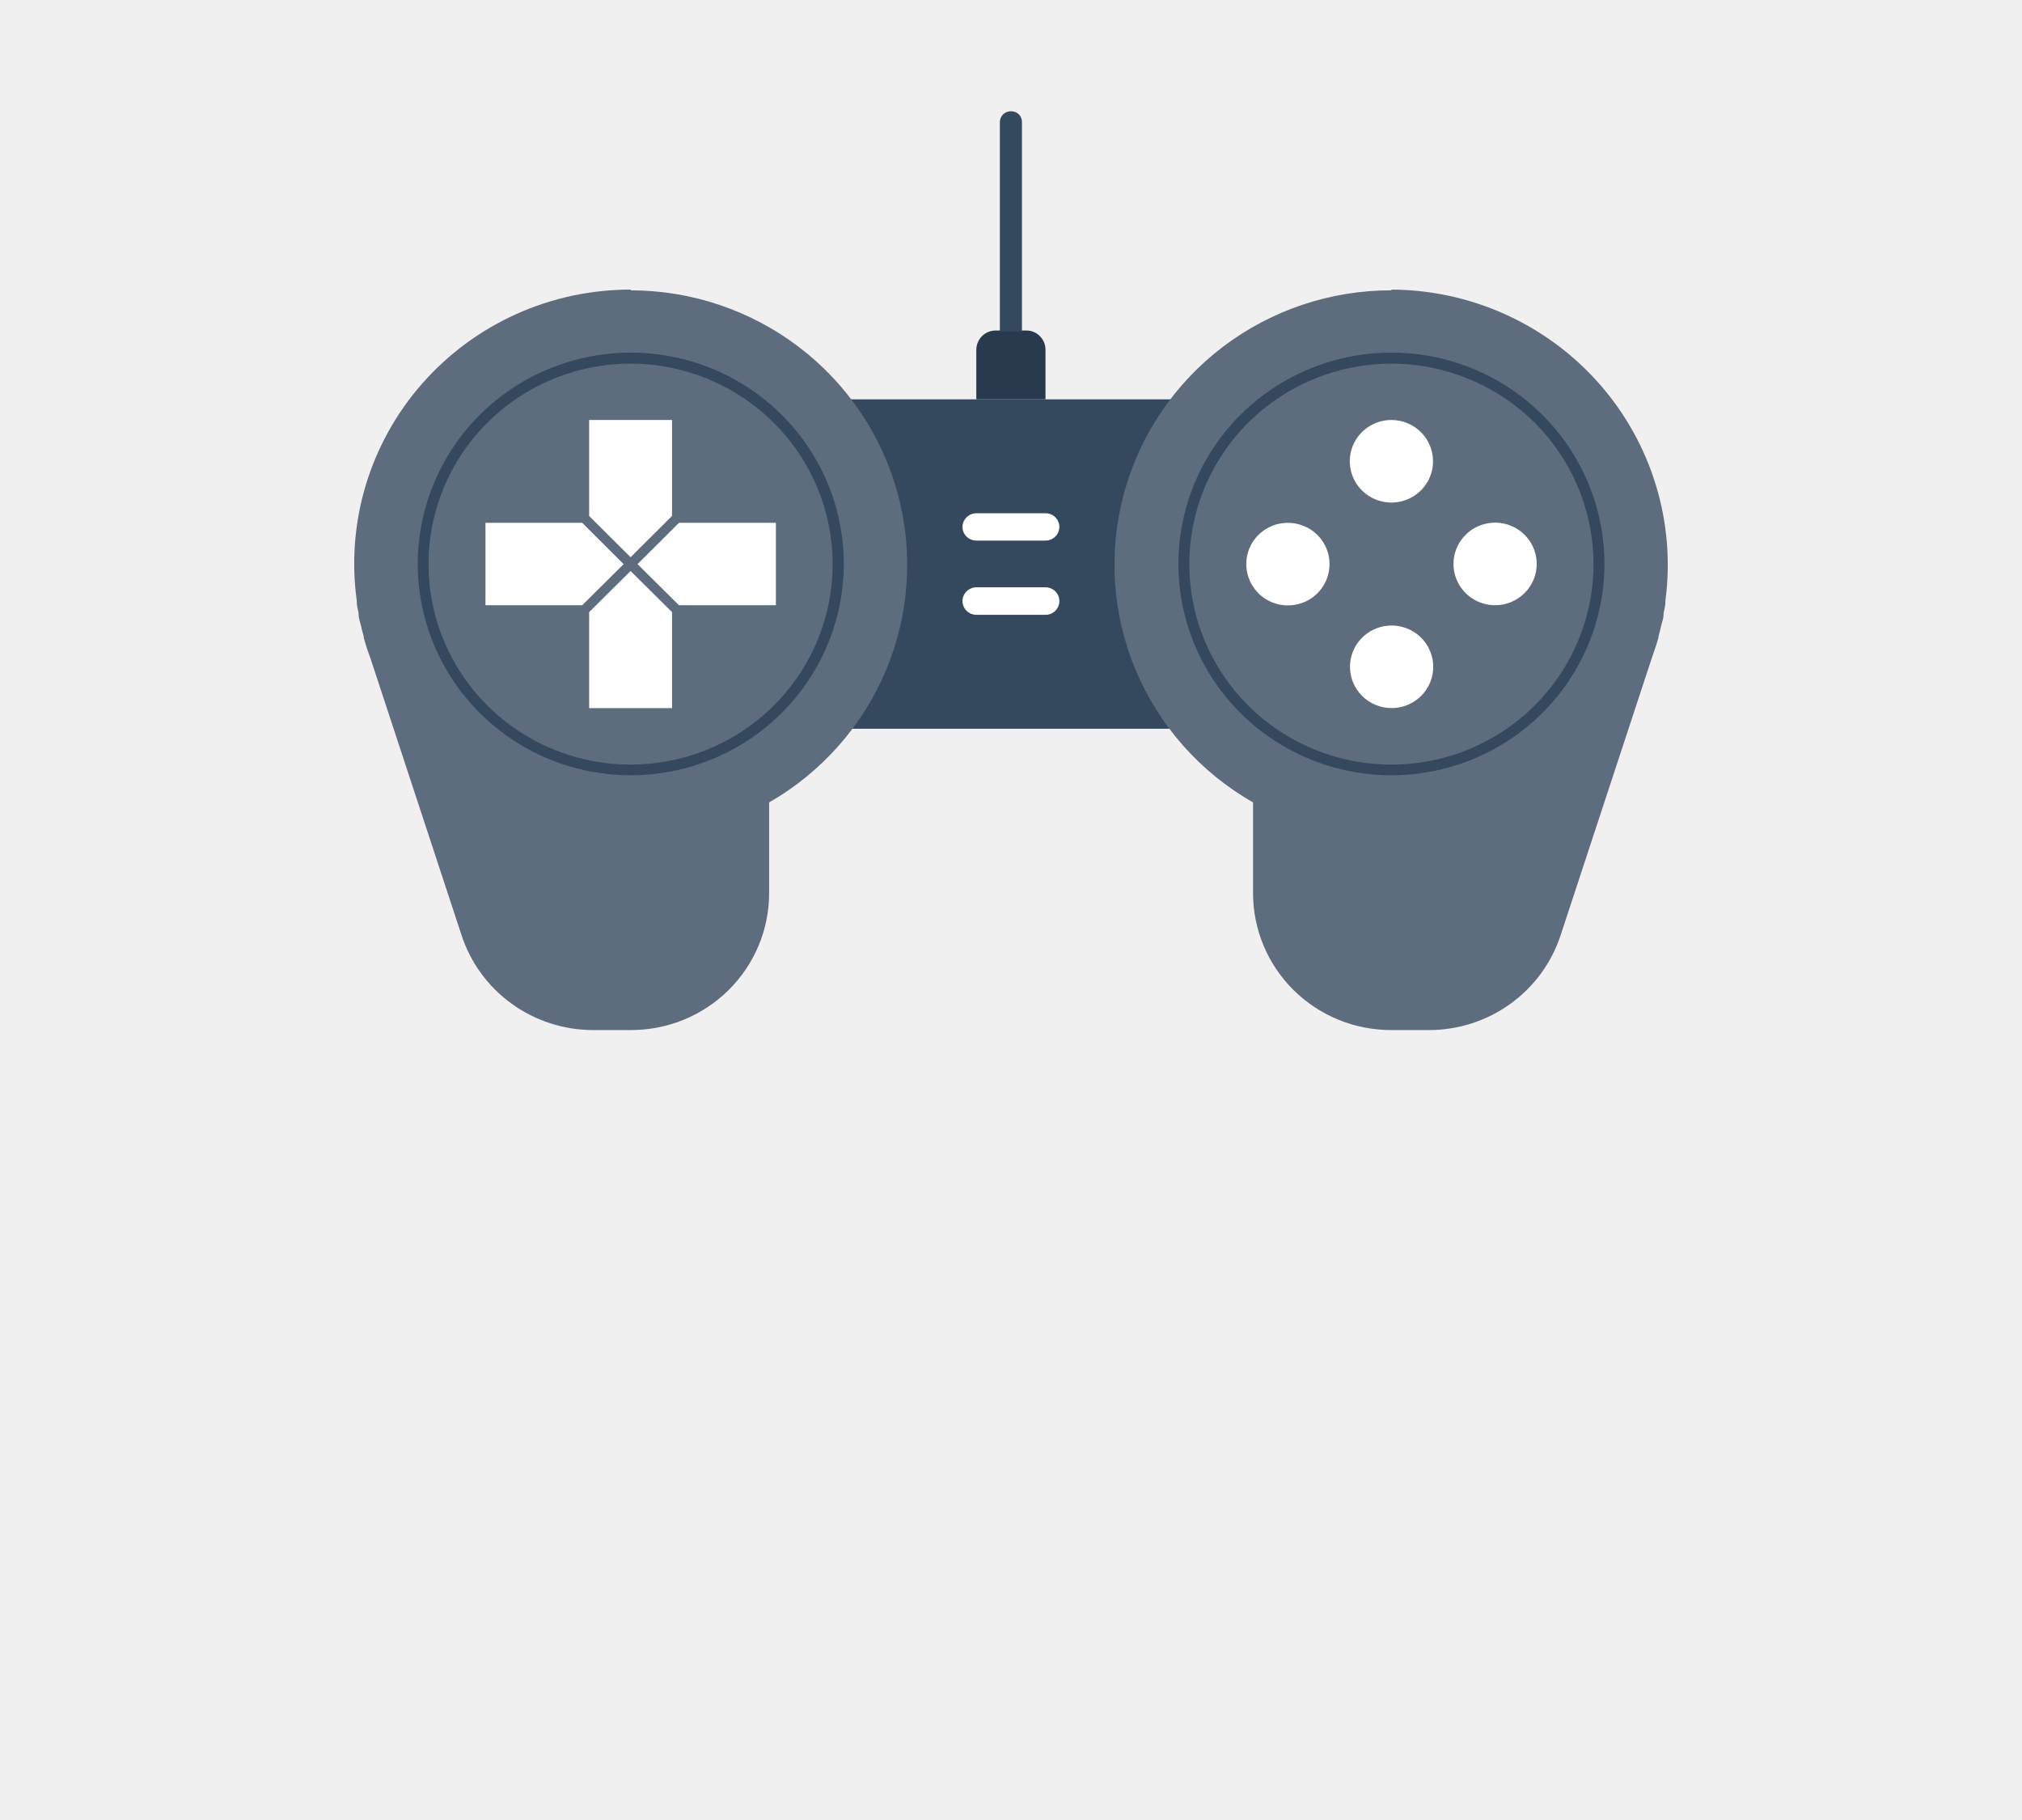
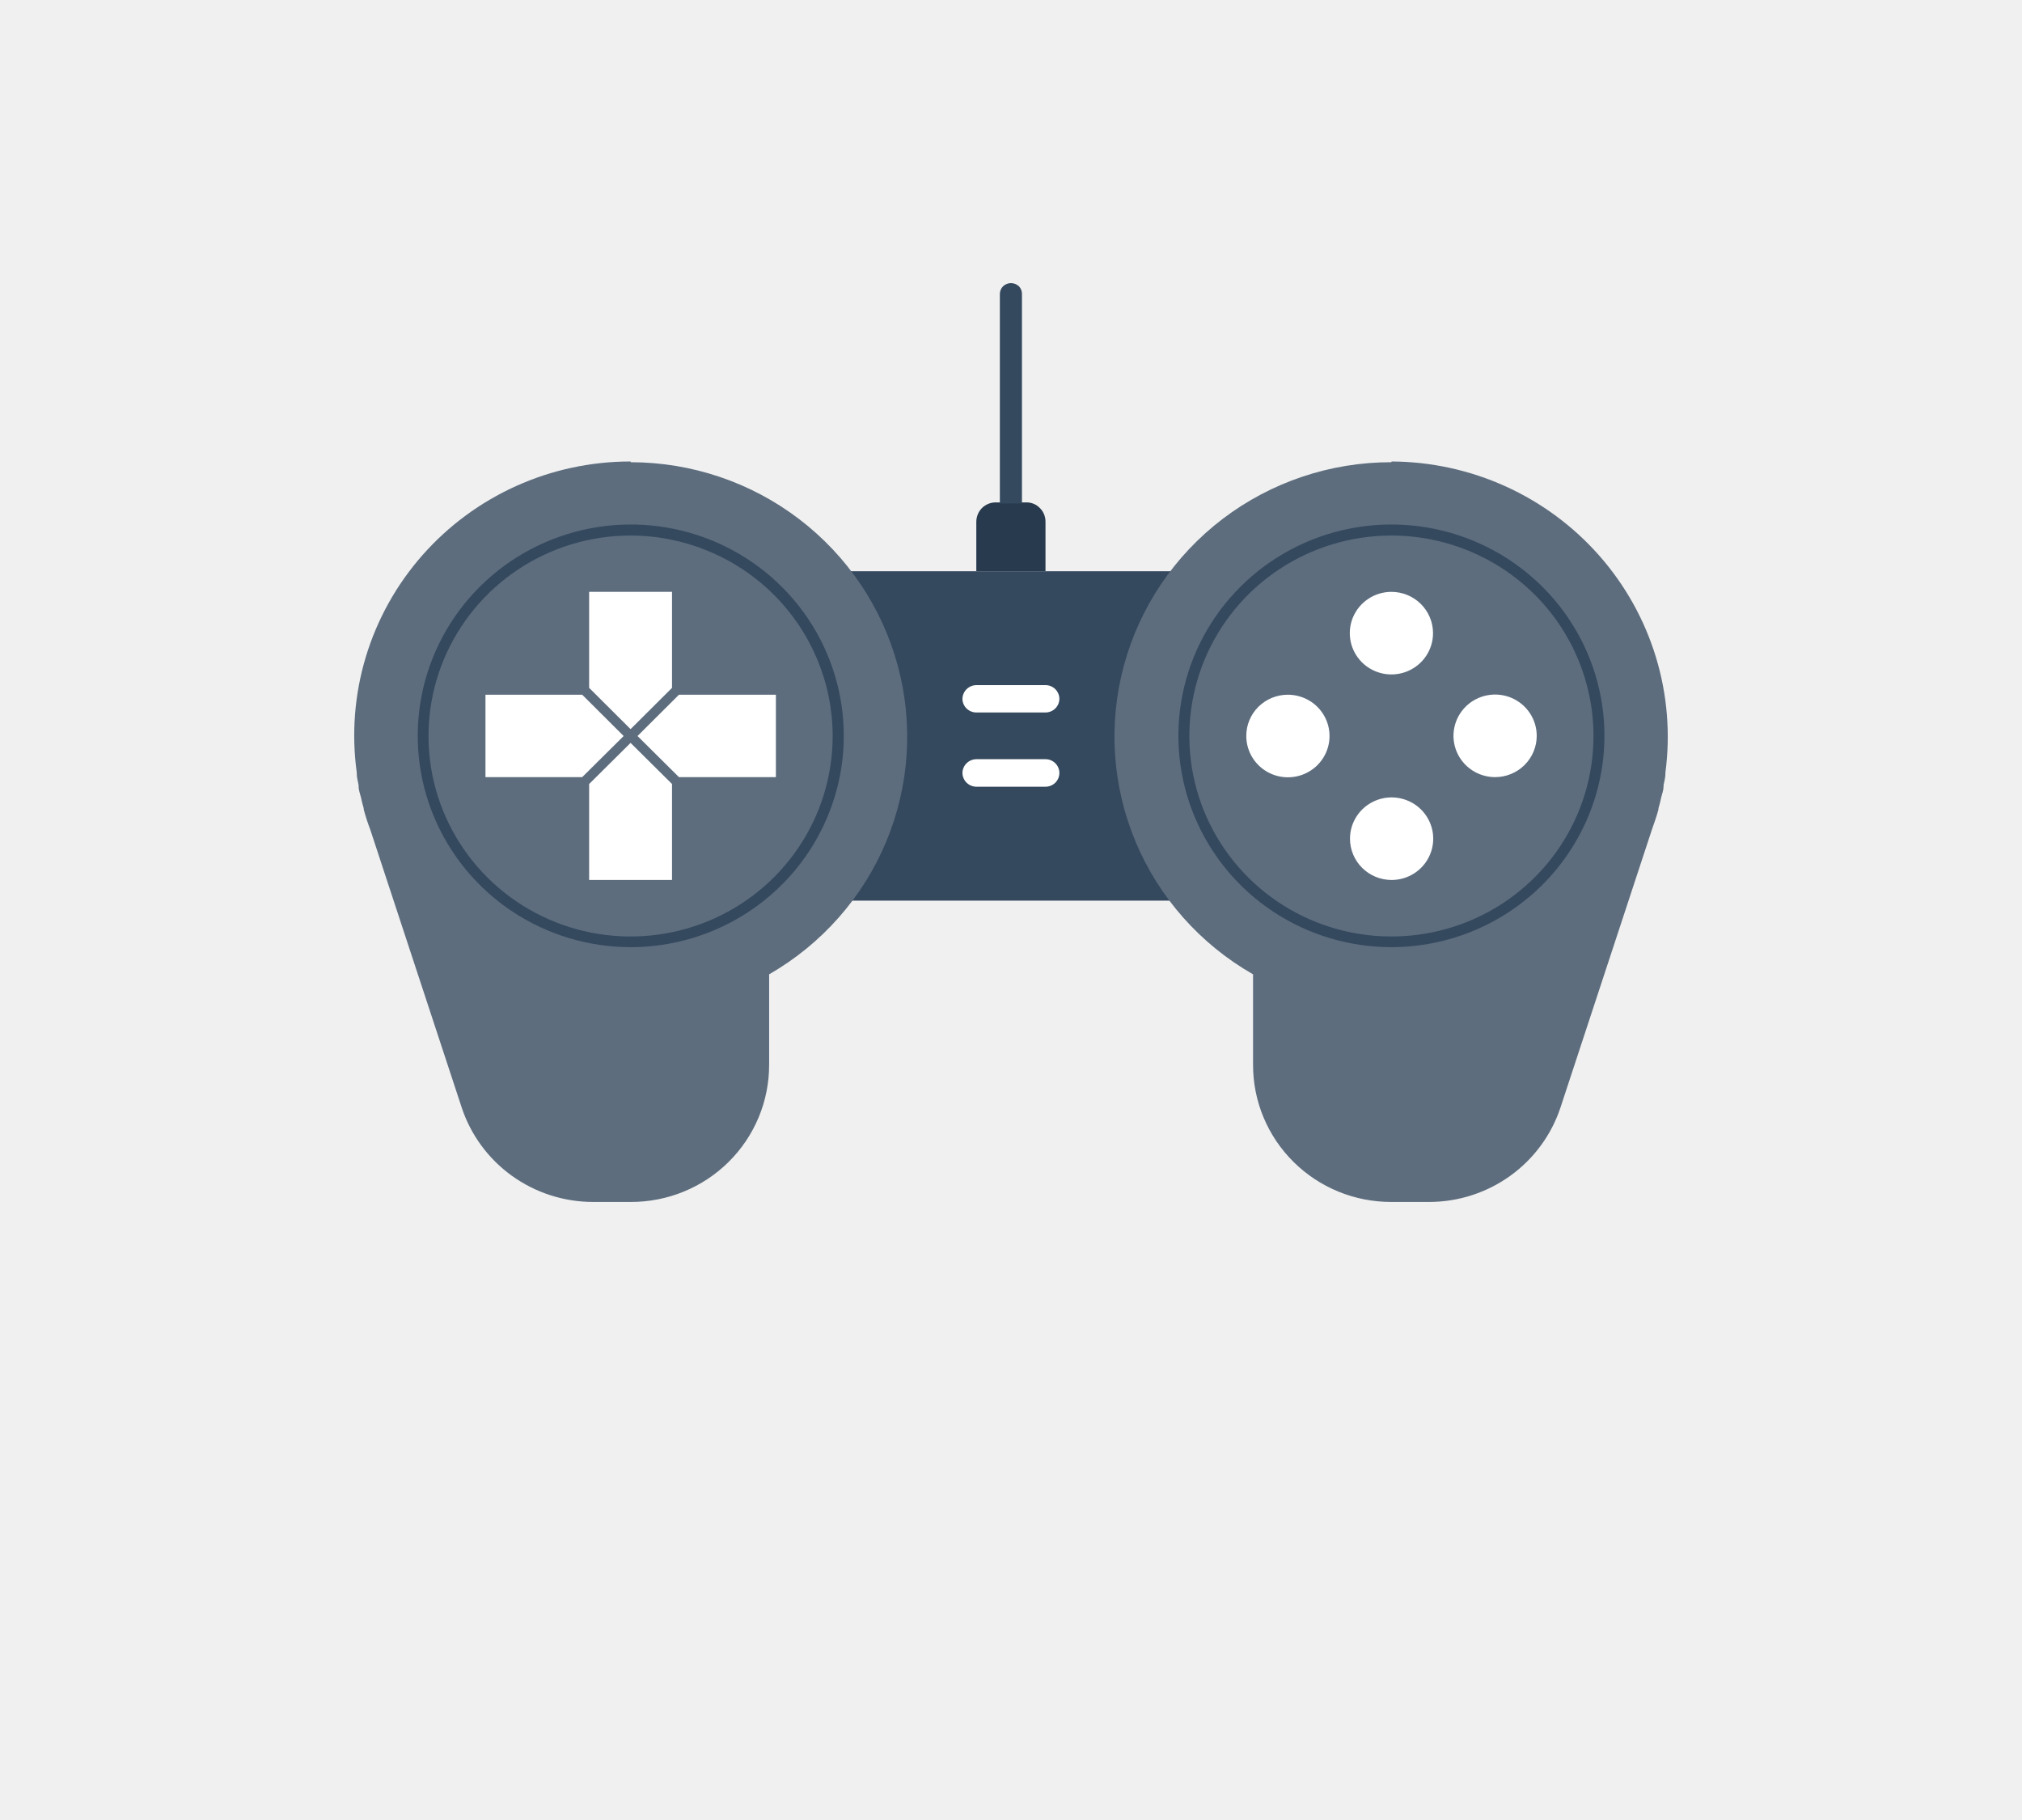
<svg xmlns="http://www.w3.org/2000/svg" width="200" height="180" viewBox="0 0 200 180" fill="none">
  <g clip-path="url(#clip0_7:1314)">
-     <path d="M125.837 39.495H74.126V72.073H125.837V39.495Z" fill="#34495E" />
-     <path d="M62.372 28.641C58.47 28.639 54.613 29.465 51.061 31.065C47.508 32.665 44.342 35.002 41.776 37.917C39.21 40.832 37.303 44.259 36.184 47.966C35.065 51.674 34.76 55.576 35.288 59.41C35.288 59.41 35.288 59.41 35.288 59.518C35.288 59.894 35.397 60.27 35.469 60.646V60.772C35.469 61.13 35.613 61.506 35.704 61.864C35.776 62.222 35.866 62.58 35.974 62.939C35.974 62.939 35.974 62.939 35.974 63.046C36.156 63.726 36.373 64.395 36.624 65.052V65.052L45.652 92.49C46.544 95.215 48.281 97.59 50.616 99.275C52.952 100.961 55.764 101.871 58.652 101.875H62.39C64.187 101.879 65.967 101.532 67.629 100.853C69.29 100.173 70.8 99.175 72.071 97.915C73.343 96.656 74.351 95.159 75.038 93.512C75.726 91.865 76.078 90.1 76.076 88.317V79.362C81.286 76.37 85.357 71.757 87.657 66.239C89.957 60.72 90.359 54.603 88.801 48.835C87.242 43.067 83.81 37.969 79.035 34.331C74.261 30.694 68.41 28.719 62.39 28.713L62.372 28.641Z" fill="#5D6D7E" />
-     <path d="M137.646 28.641C141.541 28.659 145.388 29.499 148.93 31.106C152.473 32.713 155.63 35.049 158.192 37.959C160.754 40.87 162.662 44.288 163.789 47.987C164.916 51.685 165.236 55.579 164.729 59.41C164.729 59.41 164.729 59.41 164.729 59.518C164.729 59.894 164.621 60.27 164.548 60.646C164.548 60.646 164.548 60.736 164.548 60.772C164.548 61.13 164.404 61.506 164.314 61.864C164.241 62.222 164.151 62.58 164.043 62.939C164.043 62.939 164.043 62.939 164.043 63.046C163.862 63.727 163.628 64.389 163.393 65.052L154.365 92.49C153.473 95.218 151.732 97.595 149.394 99.281C147.055 100.967 144.238 101.875 141.347 101.875H137.628C135.83 101.879 134.05 101.532 132.389 100.853C130.727 100.173 129.217 99.175 127.946 97.915C126.674 96.656 125.666 95.159 124.979 93.512C124.292 91.865 123.939 90.1 123.942 88.317V79.362C118.717 76.379 114.633 71.768 112.322 66.245C110.012 60.722 109.606 54.597 111.167 48.822C112.727 43.046 116.167 37.944 120.952 34.307C125.738 30.671 131.6 28.704 137.628 28.713L137.646 28.641Z" fill="#5D6D7E" />
-     <path d="M61.686 55.793L57.587 59.858H48.018V51.709H57.587L61.686 55.793Z" fill="white" />
-     <path d="M63.058 55.793L67.157 59.858H76.745V51.709H67.157L63.058 55.793Z" fill="white" />
-     <path d="M62.372 55.112L58.273 51.029V41.536H66.471V51.029L62.372 55.112Z" fill="white" />
-     <path d="M62.372 56.473L58.273 60.539V70.031H66.471V60.539L62.372 56.473Z" fill="white" />
-     <path d="M141.744 45.602C141.748 46.41 141.509 47.202 141.059 47.875C140.609 48.549 139.967 49.075 139.215 49.387C138.463 49.699 137.635 49.782 136.835 49.627C136.036 49.471 135.3 49.084 134.723 48.514C134.145 47.943 133.751 47.216 133.591 46.423C133.431 45.63 133.511 44.809 133.822 44.061C134.133 43.314 134.661 42.675 135.338 42.226C136.016 41.776 136.812 41.536 137.627 41.536C138.716 41.536 139.76 41.964 140.532 42.726C141.303 43.488 141.739 44.522 141.744 45.602V45.602Z" fill="white" />
-     <path d="M127.372 51.709C128.188 51.706 128.986 51.943 129.666 52.39C130.346 52.837 130.876 53.475 131.19 54.222C131.504 54.968 131.587 55.791 131.428 56.585C131.27 57.379 130.878 58.108 130.301 58.68C129.724 59.252 128.989 59.641 128.189 59.798C127.388 59.955 126.559 59.873 125.806 59.562C125.053 59.251 124.411 58.724 123.96 58.05C123.509 57.376 123.27 56.584 123.273 55.775C123.273 54.696 123.705 53.662 124.474 52.9C125.243 52.138 126.285 51.709 127.372 51.709V51.709Z" fill="white" />
-     <path d="M133.53 65.965C133.526 65.156 133.765 64.364 134.216 63.69C134.667 63.016 135.31 62.49 136.062 62.178C136.815 61.867 137.645 61.785 138.445 61.942C139.245 62.099 139.98 62.488 140.557 63.06C141.134 63.632 141.526 64.361 141.685 65.155C141.843 65.949 141.76 66.772 141.446 67.518C141.132 68.265 140.602 68.903 139.922 69.35C139.242 69.797 138.444 70.034 137.628 70.031C136.543 70.026 135.503 69.596 134.735 68.835C133.968 68.073 133.534 67.042 133.53 65.965V65.965Z" fill="white" />
-     <path d="M147.884 59.858C147.069 59.858 146.273 59.619 145.596 59.17C144.919 58.721 144.392 58.083 144.08 57.337C143.769 56.591 143.687 55.77 143.846 54.978C144.005 54.186 144.397 53.458 144.973 52.887C145.548 52.316 146.282 51.927 147.08 51.77C147.879 51.612 148.707 51.693 149.459 52.002C150.211 52.311 150.854 52.834 151.306 53.506C151.759 54.178 152 54.967 152 55.775C152 56.858 151.566 57.896 150.794 58.662C150.022 59.428 148.975 59.858 147.884 59.858V59.858Z" fill="white" />
-     <path d="M62.39 76.675C58.223 76.675 54.149 75.45 50.684 73.153C47.219 70.856 44.518 67.592 42.923 63.773C41.328 59.954 40.911 55.751 41.724 51.697C42.537 47.643 44.544 43.919 47.491 40.995C50.438 38.072 54.192 36.082 58.279 35.275C62.367 34.469 66.603 34.883 70.454 36.465C74.304 38.047 77.595 40.726 79.91 44.163C82.225 47.6 83.461 51.641 83.461 55.775C83.456 61.316 81.235 66.63 77.284 70.548C73.334 74.467 67.977 76.671 62.39 76.675V76.675ZM62.39 35.966C58.435 35.963 54.569 37.123 51.279 39.3C47.989 41.477 45.425 44.574 43.91 48.197C42.395 51.821 41.997 55.808 42.768 59.656C43.538 63.504 45.443 67.038 48.239 69.812C51.035 72.585 54.598 74.474 58.477 75.239C62.356 76.003 66.376 75.609 70.029 74.106C73.682 72.603 76.804 70.059 78.999 66.796C81.194 63.533 82.363 59.697 82.36 55.775C82.35 50.524 80.243 45.491 76.5 41.778C72.757 38.066 67.683 35.976 62.39 35.966V35.966Z" fill="#34495E" />
-     <path d="M137.628 76.675C133.46 76.675 129.387 75.45 125.921 73.153C122.456 70.856 119.756 67.592 118.161 63.773C116.566 59.954 116.149 55.751 116.962 51.697C117.775 47.643 119.782 43.919 122.728 40.995C125.675 38.072 129.43 36.082 133.517 35.275C137.604 34.469 141.841 34.883 145.691 36.465C149.541 38.047 152.832 40.726 155.147 44.163C157.463 47.6 158.699 51.641 158.699 55.775C158.694 61.316 156.472 66.63 152.522 70.548C148.571 74.467 143.215 76.671 137.628 76.675V76.675ZM137.628 35.966C133.674 35.966 129.809 37.13 126.521 39.309C123.234 41.488 120.672 44.586 119.16 48.209C117.648 51.833 117.253 55.821 118.026 59.667C118.798 63.513 120.704 67.046 123.501 69.818C126.298 72.59 129.861 74.477 133.739 75.24C137.618 76.003 141.637 75.608 145.289 74.104C148.941 72.601 152.061 70.057 154.255 66.794C156.45 63.532 157.619 59.697 157.615 55.775C157.61 50.519 155.503 45.481 151.755 41.767C148.007 38.053 142.926 35.966 137.628 35.966V35.966Z" fill="#34495E" />
-     <path d="M104.785 52.121C104.78 52.479 104.633 52.821 104.376 53.072C104.12 53.323 103.773 53.464 103.412 53.464H96.569C96.208 53.464 95.862 53.323 95.605 53.072C95.349 52.821 95.202 52.479 95.197 52.121C95.202 51.761 95.348 51.418 95.604 51.164C95.86 50.909 96.207 50.764 96.569 50.76H103.412C103.776 50.76 104.125 50.903 104.383 51.159C104.64 51.414 104.785 51.76 104.785 52.121Z" fill="white" />
-     <path d="M104.785 59.446C104.785 59.807 104.64 60.153 104.383 60.409C104.125 60.664 103.776 60.807 103.412 60.807H96.569C96.207 60.803 95.86 60.658 95.604 60.404C95.348 60.149 95.202 59.806 95.197 59.446V59.446C95.202 59.087 95.348 58.743 95.604 58.489C95.86 58.235 96.207 58.09 96.569 58.085H103.412C103.776 58.085 104.125 58.228 104.383 58.484C104.64 58.739 104.785 59.085 104.785 59.446Z" fill="white" />
-     <path d="M96.569 39.495H103.412V34.587C103.413 34.338 103.365 34.09 103.268 33.86C103.172 33.629 103.031 33.42 102.853 33.244C102.678 33.063 102.468 32.92 102.235 32.824C102.001 32.728 101.751 32.682 101.498 32.689H98.501C98.247 32.686 97.994 32.734 97.759 32.829C97.523 32.925 97.309 33.066 97.129 33.244C96.776 33.605 96.576 34.085 96.569 34.587V39.495Z" fill="#283A4D" />
-     <path d="M100.776 11.305C100.564 11.112 100.287 11.004 100 11C99.712 11 99.434 11.109 99.223 11.305C99.017 11.508 98.9 11.785 98.898 12.075V32.796H101.083V12.075C101.086 11.932 101.06 11.791 101.007 11.659C100.955 11.527 100.876 11.406 100.776 11.305V11.305Z" fill="#34495E" />
+     <path d="M125.837 56.495H74.126V89.073H125.837V56.495Z" fill="#34495E" />
+     <path d="M62.372 45.641C58.47 45.639 54.613 46.465 51.061 48.065C47.508 49.665 44.342 52.002 41.776 54.917C39.21 57.832 37.303 61.259 36.184 64.966C35.065 68.674 34.76 72.576 35.288 76.41C35.288 76.41 35.288 76.41 35.288 76.518C35.288 76.894 35.397 77.27 35.469 77.646V77.772C35.469 78.13 35.613 78.506 35.704 78.864C35.776 79.222 35.866 79.58 35.974 79.939C35.974 79.939 35.974 79.939 35.974 80.046C36.156 80.726 36.373 81.395 36.624 82.052L45.652 109.49C46.544 112.215 48.281 114.59 50.616 116.275C52.952 117.961 55.764 118.871 58.652 118.875H62.39C64.187 118.879 65.967 118.532 67.629 117.853C69.29 117.173 70.8 116.175 72.071 114.915C73.343 113.656 74.351 112.159 75.038 110.512C75.726 108.865 76.078 107.1 76.076 105.317V96.362C81.286 93.37 85.357 88.757 87.657 83.239C89.957 77.72 90.359 71.603 88.801 65.835C87.242 60.067 83.81 54.969 79.035 51.331C74.261 47.694 68.41 45.719 62.39 45.713L62.372 45.641Z" fill="#5D6D7E" />
+     <path d="M137.646 45.641C141.541 45.659 145.388 46.499 148.93 48.106C152.473 49.713 155.63 52.049 158.192 54.959C160.754 57.87 162.662 61.288 163.789 64.987C164.916 68.685 165.236 72.579 164.729 76.41C164.729 76.41 164.729 76.41 164.729 76.518C164.729 76.894 164.621 77.27 164.548 77.646C164.548 77.646 164.548 77.736 164.548 77.772C164.548 78.13 164.404 78.506 164.314 78.864C164.241 79.222 164.151 79.58 164.043 79.939C164.043 79.939 164.043 79.939 164.043 80.046C163.862 80.727 163.628 81.389 163.393 82.052L154.365 109.49C153.473 112.218 151.732 114.595 149.394 116.281C147.055 117.967 144.238 118.875 141.347 118.875H137.628C135.83 118.879 134.05 118.532 132.389 117.853C130.727 117.173 129.217 116.175 127.946 114.915C126.674 113.656 125.666 112.159 124.979 110.512C124.292 108.865 123.939 107.1 123.942 105.317V96.362C118.717 93.379 114.633 88.768 112.322 83.245C110.012 77.722 109.606 71.597 111.167 65.822C112.727 60.046 116.167 54.944 120.952 51.307C125.738 47.671 131.6 45.704 137.628 45.713L137.646 45.641Z" fill="#5D6D7E" />
+     <path d="M61.686 72.793L57.587 76.858H48.018V68.709H57.587L61.686 72.793Z" fill="white" />
+     <path d="M63.058 72.793L67.157 76.858H76.745V68.709H67.157L63.058 72.793Z" fill="white" />
+     <path d="M62.372 72.112L58.273 68.029V58.536H66.471V68.029L62.372 72.112Z" fill="white" />
+     <path d="M62.372 73.473L58.273 77.539V87.031H66.471V77.539L62.372 73.473Z" fill="white" />
+     <path d="M141.744 62.602C141.748 63.41 141.509 64.201 141.059 64.875C140.609 65.549 139.967 66.075 139.215 66.387C138.463 66.699 137.635 66.782 136.835 66.627C136.036 66.471 135.3 66.084 134.723 65.514C134.145 64.943 133.751 64.216 133.591 63.423C133.431 62.63 133.511 61.809 133.822 61.061C134.133 60.314 134.661 59.675 135.338 59.226C136.016 58.776 136.812 58.536 137.627 58.536C138.716 58.536 139.76 58.964 140.532 59.726C141.303 60.488 141.739 61.522 141.744 62.602Z" fill="white" />
+     <path d="M127.372 68.709C128.188 68.706 128.986 68.943 129.666 69.39C130.346 69.837 130.876 70.475 131.19 71.222C131.504 71.969 131.587 72.791 131.428 73.585C131.27 74.379 130.878 75.108 130.301 75.68C129.724 76.252 128.989 76.641 128.189 76.798C127.388 76.955 126.559 76.873 125.806 76.562C125.053 76.251 124.411 75.724 123.96 75.05C123.509 74.376 123.27 73.584 123.273 72.775C123.273 71.696 123.705 70.662 124.474 69.9C125.243 69.138 126.285 68.709 127.372 68.709Z" fill="white" />
+     <path d="M133.53 82.965C133.526 82.156 133.765 81.364 134.216 80.69C134.667 80.016 135.31 79.49 136.062 79.178C136.815 78.867 137.645 78.785 138.445 78.942C139.245 79.099 139.98 79.488 140.557 80.06C141.134 80.632 141.526 81.361 141.685 82.155C141.843 82.949 141.76 83.772 141.446 84.518C141.132 85.265 140.602 85.903 139.922 86.35C139.242 86.797 138.444 87.034 137.628 87.031C136.543 87.026 135.503 86.596 134.735 85.835C133.968 85.073 133.534 84.042 133.53 82.965Z" fill="white" />
+     <path d="M147.884 76.858C147.069 76.858 146.273 76.619 145.596 76.17C144.919 75.721 144.392 75.083 144.08 74.337C143.769 73.591 143.687 72.77 143.846 71.978C144.005 71.186 144.397 70.458 144.973 69.887C145.548 69.316 146.282 68.927 147.08 68.77C147.879 68.612 148.707 68.693 149.459 69.002C150.211 69.311 150.854 69.834 151.306 70.506C151.759 71.177 152 71.967 152 72.775C152 73.858 151.566 74.896 150.794 75.662C150.022 76.428 148.975 76.858 147.884 76.858Z" fill="white" />
+     <path d="M62.39 93.675C58.223 93.675 54.149 92.45 50.684 90.153C47.219 87.856 44.518 84.592 42.923 80.773C41.328 76.954 40.911 72.751 41.724 68.697C42.537 64.643 44.544 60.919 47.491 57.995C50.438 55.072 54.192 53.082 58.279 52.275C62.367 51.469 66.603 51.883 70.454 53.465C74.304 55.047 77.595 57.726 79.91 61.163C82.225 64.6 83.461 68.641 83.461 72.775C83.456 78.316 81.235 83.63 77.284 87.548C73.334 91.467 67.977 93.671 62.39 93.675ZM62.39 52.966C58.435 52.963 54.569 54.123 51.279 56.3C47.989 58.477 45.425 61.574 43.91 65.197C42.395 68.82 41.997 72.808 42.768 76.656C43.538 80.504 45.443 84.038 48.239 86.812C51.035 89.585 54.598 91.474 58.477 92.239C62.356 93.003 66.376 92.609 70.029 91.106C73.682 89.603 76.804 87.059 78.999 83.796C81.194 80.533 82.363 76.697 82.36 72.775C82.35 67.524 80.243 62.491 76.5 58.778C72.757 55.066 67.683 52.976 62.39 52.966Z" fill="#34495E" />
+     <path d="M137.628 93.675C133.46 93.675 129.387 92.45 125.921 90.153C122.456 87.856 119.756 84.592 118.161 80.773C116.566 76.954 116.149 72.751 116.962 68.697C117.775 64.643 119.782 60.919 122.728 57.995C125.675 55.072 129.43 53.082 133.517 52.275C137.604 51.469 141.841 51.883 145.691 53.465C149.541 55.047 152.832 57.726 155.147 61.163C157.463 64.6 158.699 68.641 158.699 72.775C158.694 78.316 156.472 83.63 152.522 87.548C148.571 91.467 143.215 93.671 137.628 93.675ZM137.628 52.966C133.674 52.966 129.809 54.13 126.521 56.309C123.234 58.488 120.672 61.586 119.16 65.21C117.648 68.833 117.253 72.821 118.026 76.667C118.798 80.513 120.704 84.046 123.501 86.818C126.298 89.59 129.861 91.477 133.739 92.24C137.618 93.003 141.637 92.608 145.289 91.104C148.941 89.601 152.061 87.057 154.255 83.794C156.45 80.531 157.619 76.697 157.615 72.775C157.61 67.519 155.503 62.481 151.755 58.767C148.007 55.053 142.926 52.966 137.628 52.966Z" fill="#34495E" />
+     <path d="M104.785 69.121C104.78 69.479 104.633 69.821 104.376 70.072C104.12 70.323 103.773 70.464 103.412 70.464H96.569C96.208 70.464 95.862 70.323 95.605 70.072C95.349 69.821 95.202 69.479 95.197 69.121C95.202 68.761 95.348 68.418 95.604 68.164C95.86 67.909 96.207 67.764 96.569 67.76H103.412C103.776 67.76 104.125 67.903 104.383 68.159C104.64 68.414 104.785 68.76 104.785 69.121Z" fill="white" />
+     <path d="M104.785 76.446C104.785 76.807 104.64 77.153 104.383 77.409C104.125 77.664 103.776 77.807 103.412 77.807H96.569C96.207 77.803 95.86 77.658 95.604 77.404C95.348 77.149 95.202 76.806 95.197 76.446C95.202 76.087 95.348 75.743 95.604 75.489C95.86 75.235 96.207 75.09 96.569 75.085H103.412C103.776 75.085 104.125 75.228 104.383 75.484C104.64 75.739 104.785 76.085 104.785 76.446Z" fill="white" />
+     <path d="M96.569 56.495H103.412V51.587C103.413 51.338 103.365 51.09 103.268 50.86C103.172 50.629 103.031 50.42 102.853 50.244C102.678 50.063 102.468 49.92 102.235 49.824C102.001 49.728 101.751 49.682 101.498 49.689H98.501C98.247 49.686 97.994 49.734 97.759 49.829C97.523 49.925 97.309 50.066 97.129 50.244C96.776 50.605 96.576 51.085 96.569 51.587V56.495Z" fill="#283A4D" />
+     <path d="M100.776 28.305C100.564 28.112 100.287 28.004 100 28C99.712 28 99.434 28.109 99.223 28.305C99.017 28.508 98.9 28.785 98.898 29.075V49.796H101.083V29.075C101.086 28.933 101.06 28.791 101.007 28.659C100.955 28.527 100.876 28.406 100.776 28.305Z" fill="#34495E" />
  </g>
  <defs>
    <clipPath id="clip0_7:1314">
-       <rect width="130" height="91" fill="white" transform="translate(35 11)" />
+       <rect width="130" height="91" fill="white" transform="translate(35 28)" />
    </clipPath>
  </defs>
</svg>
